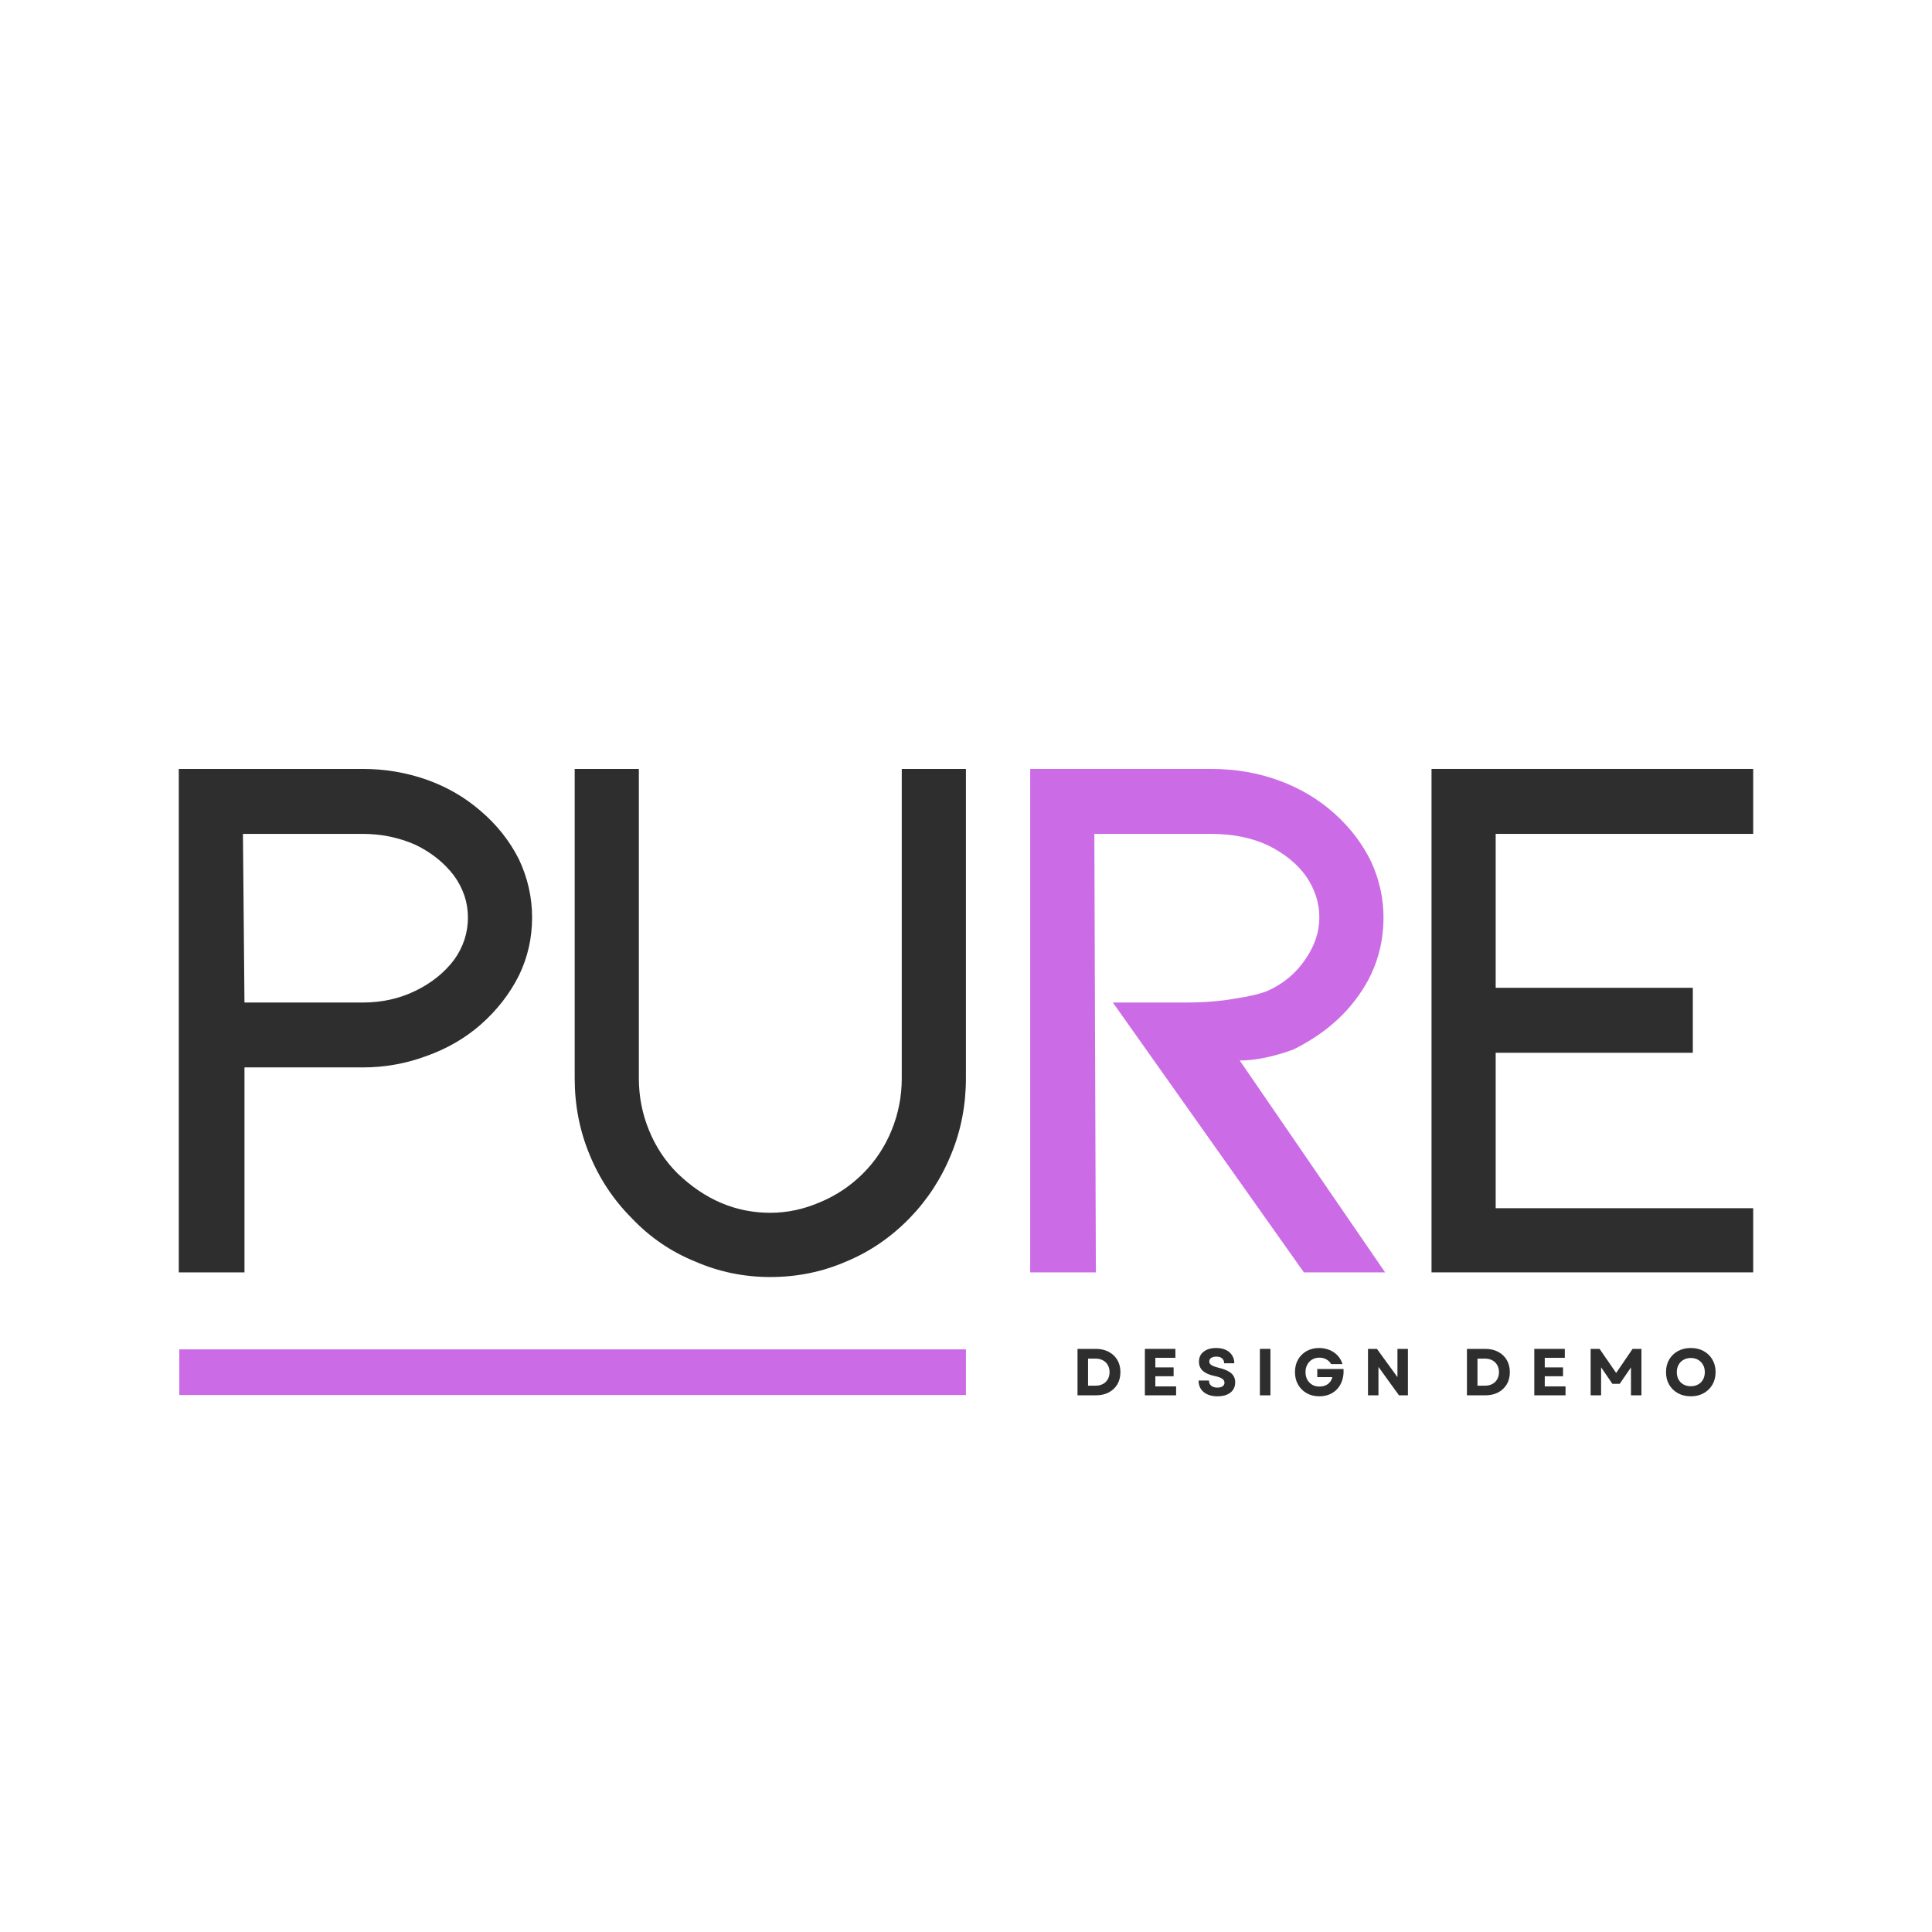
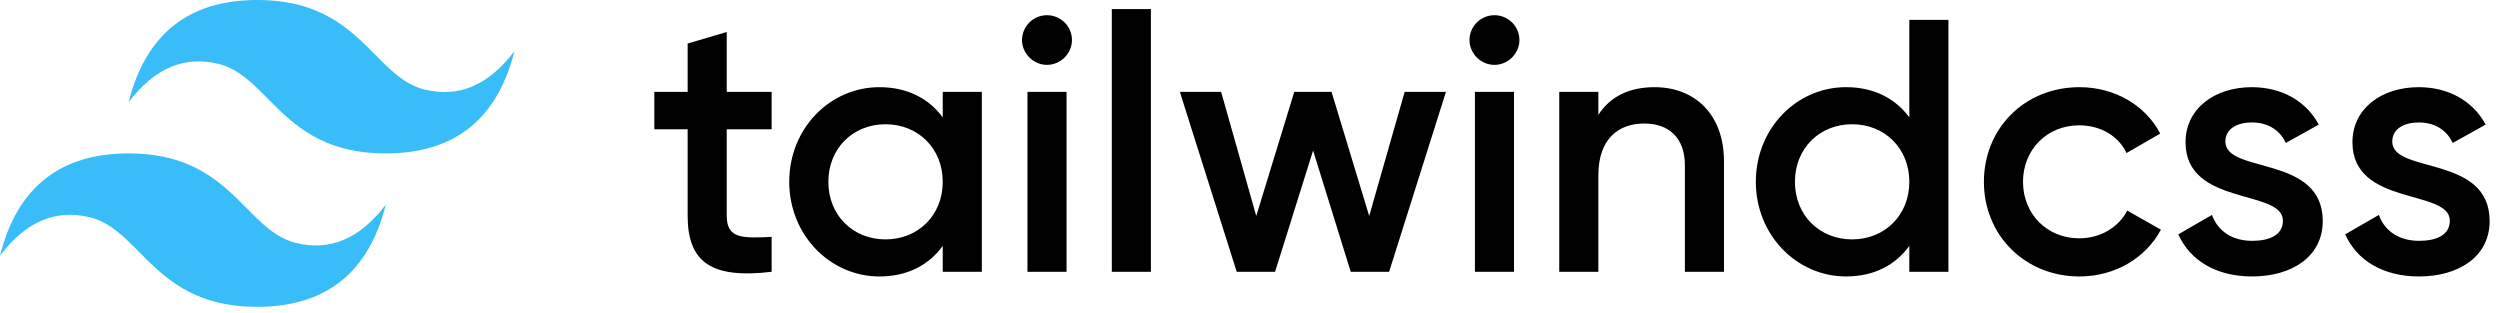
- <svg xmlns="http://www.w3.org/2000/svg" width="500" zoomAndPan="magnify" viewBox="0 0 375 375" height="500" preserveAspectRatio="xMidYMid meet" version="1.0">
-   <defs>
-     <g />
-     <clipPath id="3db083e1ca">
-       <path d="M 34.801 261.914 L 187.5 261.914 L 187.5 270.77 L 34.801 270.77 Z M 34.801 261.914 " clip-rule="nonzero" />
-     </clipPath>
-   </defs>
-   <g fill="#2e2e2e" fill-opacity="1">
-     <g transform="translate(21.9354, 246.9656)">
-       <g>
-         <path d="M 12.766 0 L 12.766 -97.719 L 48.484 -97.719 C 52.785 -97.719 56.938 -97.016 60.938 -95.609 C 64.844 -94.211 68.297 -92.211 71.297 -89.609 C 74.492 -86.898 76.992 -83.75 78.797 -80.156 C 80.492 -76.551 81.344 -72.797 81.344 -68.891 C 81.344 -64.891 80.492 -61.141 78.797 -57.641 C 76.992 -54.035 74.492 -50.832 71.297 -48.031 C 68.297 -45.426 64.844 -43.426 60.938 -42.031 C 56.938 -40.531 52.785 -39.781 48.484 -39.781 L 25.516 -39.781 L 25.516 0 Z M 25.516 -52.375 L 48.484 -52.375 C 52.18 -52.375 55.582 -53.129 58.688 -54.641 C 61.789 -56.141 64.289 -58.141 66.188 -60.641 C 67.988 -63.141 68.891 -65.891 68.891 -68.891 C 68.891 -71.797 67.988 -74.5 66.188 -77 C 64.289 -79.5 61.789 -81.5 58.688 -83 C 55.488 -84.406 52.086 -85.109 48.484 -85.109 L 25.219 -85.109 Z M 25.516 -52.375 " />
-       </g>
-     </g>
-   </g>
-   <g fill="#2e2e2e" fill-opacity="1">
-     <g transform="translate(98.78126, 246.9656)">
-       <g>
-         <path d="M 77.75 -10.5 C 74.145 -6.801 70.039 -4 65.438 -2.094 C 60.832 -0.094 55.93 0.906 50.734 0.906 C 45.629 0.906 40.773 -0.094 36.172 -2.094 C 31.473 -4 27.367 -6.801 23.859 -10.5 C 20.266 -14.102 17.516 -18.258 15.609 -22.969 C 13.711 -27.57 12.766 -32.473 12.766 -37.672 L 12.766 -97.719 L 25.219 -97.719 L 25.219 -37.672 C 25.219 -34.172 25.867 -30.82 27.172 -27.625 C 28.473 -24.414 30.32 -21.613 32.719 -19.219 C 38.02 -14.113 44.023 -11.562 50.734 -11.562 C 54.035 -11.562 57.285 -12.258 60.484 -13.656 C 63.586 -14.957 66.344 -16.812 68.75 -19.219 C 71.145 -21.613 72.992 -24.414 74.297 -27.625 C 75.598 -30.82 76.25 -34.172 76.25 -37.672 L 76.25 -97.719 L 88.703 -97.719 L 88.703 -37.672 C 88.703 -32.473 87.754 -27.57 85.859 -22.969 C 83.953 -18.258 81.25 -14.102 77.75 -10.5 Z M 77.75 -10.5 " />
-       </g>
-     </g>
-   </g>
-   <g fill="#cb6ce6" fill-opacity="1">
-     <g transform="translate(187.1928, 246.9656)">
-       <g>
-         <path d="M 81.656 0 L 65.891 0 L 28.812 -52.375 L 42.922 -52.375 C 46.523 -52.375 49.727 -52.629 52.531 -53.141 C 55.227 -53.535 57.332 -54.035 58.844 -54.641 C 61.938 -56.035 64.383 -58.082 66.188 -60.781 C 67.988 -63.383 68.891 -66.086 68.891 -68.891 C 68.891 -71.691 68.039 -74.344 66.344 -76.844 C 64.645 -79.25 62.191 -81.254 58.984 -82.859 C 55.785 -84.359 52.082 -85.109 47.875 -85.109 L 25.219 -85.109 L 25.516 0 L 12.766 0 L 12.766 -97.719 L 47.875 -97.719 C 52.582 -97.719 56.988 -96.961 61.094 -95.453 C 65.188 -93.953 68.785 -91.801 71.891 -89 C 74.891 -86.301 77.242 -83.203 78.953 -79.703 C 80.547 -76.203 81.344 -72.598 81.344 -68.891 C 81.344 -62.984 79.547 -57.68 75.953 -52.984 C 72.941 -48.984 68.891 -45.734 63.797 -43.234 C 59.891 -41.828 56.438 -41.125 53.438 -41.125 Z M 81.656 0 " />
-       </g>
-     </g>
-   </g>
-   <g fill="#2e2e2e" fill-opacity="1">
-     <g transform="translate(265.0912, 246.9656)">
-       <g>
-         <path d="M 12.766 -97.719 L 75.203 -97.719 L 75.203 -85.109 L 25.219 -85.109 L 25.219 -55.234 L 63.484 -55.234 L 63.484 -42.625 L 25.219 -42.625 L 25.219 -12.453 L 75.203 -12.453 L 75.203 0 L 12.766 0 Z M 12.766 -97.719 " />
-       </g>
-     </g>
-   </g>
-   <g clip-path="url(#3db083e1ca)">
-     <path fill="#cb6ce6" d="M 34.801 261.914 L 187.488 261.914 L 187.488 270.77 L 34.801 270.77 Z M 34.801 261.914 " fill-opacity="1" fill-rule="nonzero" />
-   </g>
-   <g fill="#2e2e2e" fill-opacity="1">
-     <g transform="translate(208.0672, 270.8322)">
-       <g>
-         <path d="M 1.078 0 L 1.078 -9.016 L 4.641 -9.016 C 5.598 -9.016 6.43 -8.82 7.141 -8.438 C 7.859 -8.062 8.414 -7.535 8.812 -6.859 C 9.207 -6.18 9.406 -5.395 9.406 -4.5 C 9.406 -3.602 9.207 -2.816 8.812 -2.141 C 8.414 -1.473 7.859 -0.945 7.141 -0.562 C 6.43 -0.188 5.598 0 4.641 0 Z M 3.125 -1.875 L 4.609 -1.875 C 5.141 -1.875 5.609 -1.984 6.016 -2.203 C 6.422 -2.422 6.734 -2.727 6.953 -3.125 C 7.18 -3.52 7.297 -3.977 7.297 -4.5 C 7.297 -5.031 7.18 -5.488 6.953 -5.875 C 6.734 -6.27 6.414 -6.578 6 -6.797 C 5.594 -7.016 5.117 -7.125 4.578 -7.125 L 3.125 -7.125 Z M 3.125 -1.875 " />
-       </g>
-     </g>
-   </g>
-   <g fill="#2e2e2e" fill-opacity="1">
-     <g transform="translate(221.1416, 270.8322)">
-       <g>
-         <path d="M 1.078 0 L 1.078 -9.016 L 7 -9.016 L 7 -7.281 L 3.109 -7.281 L 3.109 -5.422 L 6.656 -5.422 L 6.656 -3.703 L 3.109 -3.703 L 3.109 -1.734 L 7.141 -1.734 L 7.141 0 Z M 1.078 0 " />
-       </g>
-     </g>
-   </g>
-   <g fill="#2e2e2e" fill-opacity="1">
-     <g transform="translate(232.0776, 270.8322)">
-       <g>
-         <path d="M 4.219 0.188 C 3.469 0.188 2.816 0.062 2.266 -0.188 C 1.723 -0.438 1.301 -0.789 1 -1.25 C 0.707 -1.707 0.562 -2.25 0.562 -2.875 L 2.578 -2.875 C 2.578 -2.445 2.723 -2.109 3.016 -1.859 C 3.316 -1.617 3.711 -1.5 4.203 -1.5 C 4.641 -1.5 4.977 -1.582 5.219 -1.75 C 5.469 -1.926 5.594 -2.16 5.594 -2.453 C 5.594 -2.773 5.441 -3.035 5.141 -3.234 C 4.848 -3.43 4.383 -3.598 3.75 -3.734 C 2.688 -3.953 1.898 -4.289 1.391 -4.75 C 0.891 -5.207 0.641 -5.801 0.641 -6.531 C 0.641 -7.352 0.941 -8 1.547 -8.469 C 2.148 -8.945 2.969 -9.188 4 -9.188 C 4.719 -9.188 5.336 -9.062 5.859 -8.812 C 6.379 -8.57 6.781 -8.227 7.062 -7.781 C 7.352 -7.344 7.5 -6.82 7.5 -6.219 L 5.531 -6.219 C 5.531 -6.625 5.395 -6.941 5.125 -7.172 C 4.863 -7.398 4.5 -7.516 4.031 -7.516 C 3.602 -7.516 3.266 -7.43 3.016 -7.266 C 2.766 -7.098 2.641 -6.863 2.641 -6.562 C 2.641 -6.289 2.773 -6.062 3.047 -5.875 C 3.328 -5.688 3.812 -5.508 4.5 -5.344 C 5.625 -5.07 6.43 -4.711 6.922 -4.266 C 7.422 -3.828 7.672 -3.25 7.672 -2.531 C 7.672 -1.688 7.363 -1.02 6.75 -0.531 C 6.133 -0.051 5.289 0.188 4.219 0.188 Z M 4.219 0.188 " />
-       </g>
-     </g>
-   </g>
-   <g fill="#2e2e2e" fill-opacity="1">
-     <g transform="translate(243.4645, 270.8322)">
-       <g>
-         <path d="M 1.078 0 L 1.078 -9.016 L 3.125 -9.016 L 3.125 0 Z M 1.078 0 " />
-       </g>
-     </g>
-   </g>
-   <g fill="#2e2e2e" fill-opacity="1">
-     <g transform="translate(250.8068, 270.8322)">
-       <g>
-         <path d="M 5.281 0.188 C 4.363 0.188 3.547 -0.008 2.828 -0.406 C 2.117 -0.812 1.562 -1.363 1.156 -2.062 C 0.75 -2.77 0.547 -3.582 0.547 -4.5 C 0.547 -5.426 0.742 -6.238 1.141 -6.938 C 1.547 -7.645 2.102 -8.195 2.812 -8.594 C 3.52 -8.988 4.328 -9.188 5.234 -9.188 C 5.961 -9.188 6.633 -9.055 7.25 -8.797 C 7.875 -8.547 8.398 -8.188 8.828 -7.719 C 9.266 -7.25 9.578 -6.695 9.766 -6.062 L 7.562 -6.062 C 7.344 -6.457 7.031 -6.766 6.625 -6.984 C 6.227 -7.203 5.781 -7.312 5.281 -7.312 C 4.758 -7.312 4.297 -7.191 3.891 -6.953 C 3.484 -6.711 3.164 -6.379 2.938 -5.953 C 2.707 -5.535 2.594 -5.051 2.594 -4.5 C 2.594 -3.957 2.703 -3.477 2.922 -3.062 C 3.148 -2.645 3.469 -2.312 3.875 -2.062 C 4.281 -1.82 4.754 -1.703 5.297 -1.703 C 5.961 -1.703 6.516 -1.867 6.953 -2.203 C 7.391 -2.535 7.672 -2.977 7.797 -3.531 L 4.875 -3.531 L 4.875 -5.109 L 9.969 -5.109 C 10.02 -4.336 9.941 -3.629 9.734 -2.984 C 9.535 -2.336 9.227 -1.773 8.812 -1.297 C 8.395 -0.828 7.891 -0.461 7.297 -0.203 C 6.703 0.055 6.031 0.188 5.281 0.188 Z M 5.281 0.188 " />
-       </g>
-     </g>
-   </g>
-   <g fill="#2e2e2e" fill-opacity="1">
-     <g transform="translate(264.4479, 270.8322)">
-       <g>
-         <path d="M 1.078 0 L 1.078 -9.016 L 2.812 -9.016 L 6.797 -3.531 L 6.797 -9.016 L 8.828 -9.016 L 8.828 0 L 7.094 0 L 3.109 -5.516 L 3.109 0 Z M 1.078 0 " />
-       </g>
-     </g>
-   </g>
-   <g fill="#2e2e2e" fill-opacity="1">
-     <g transform="translate(277.4965, 270.8322)">
-       <g />
-     </g>
-   </g>
-   <g fill="#2e2e2e" fill-opacity="1">
-     <g transform="translate(283.6536, 270.8322)">
-       <g>
-         <path d="M 1.078 0 L 1.078 -9.016 L 4.641 -9.016 C 5.598 -9.016 6.43 -8.82 7.141 -8.438 C 7.859 -8.062 8.414 -7.535 8.812 -6.859 C 9.207 -6.18 9.406 -5.395 9.406 -4.5 C 9.406 -3.602 9.207 -2.816 8.812 -2.141 C 8.414 -1.473 7.859 -0.945 7.141 -0.562 C 6.43 -0.188 5.598 0 4.641 0 Z M 3.125 -1.875 L 4.609 -1.875 C 5.141 -1.875 5.609 -1.984 6.016 -2.203 C 6.422 -2.422 6.734 -2.727 6.953 -3.125 C 7.18 -3.52 7.297 -3.977 7.297 -4.5 C 7.297 -5.031 7.18 -5.488 6.953 -5.875 C 6.734 -6.27 6.414 -6.578 6 -6.797 C 5.594 -7.016 5.117 -7.125 4.578 -7.125 L 3.125 -7.125 Z M 3.125 -1.875 " />
-       </g>
-     </g>
-   </g>
-   <g fill="#2e2e2e" fill-opacity="1">
-     <g transform="translate(296.728, 270.8322)">
-       <g>
-         <path d="M 1.078 0 L 1.078 -9.016 L 7 -9.016 L 7 -7.281 L 3.109 -7.281 L 3.109 -5.422 L 6.656 -5.422 L 6.656 -3.703 L 3.109 -3.703 L 3.109 -1.734 L 7.141 -1.734 L 7.141 0 Z M 1.078 0 " />
-       </g>
-     </g>
-   </g>
-   <g fill="#2e2e2e" fill-opacity="1">
-     <g transform="translate(307.6641, 270.8322)">
-       <g>
-         <path d="M 1.078 0 L 1.078 -9.016 L 2.812 -9.016 L 6.031 -4.344 L 9.219 -9.016 L 10.938 -9.016 L 10.938 0 L 8.906 0 L 8.906 -5.422 L 6.719 -2.234 L 5.297 -2.234 L 3.109 -5.438 L 3.109 0 Z M 1.078 0 " />
-       </g>
-     </g>
-   </g>
-   <g fill="#2e2e2e" fill-opacity="1">
-     <g transform="translate(322.8252, 270.8322)">
-       <g>
-         <path d="M 5.359 0.188 C 4.422 0.188 3.586 -0.008 2.859 -0.406 C 2.141 -0.812 1.57 -1.363 1.156 -2.062 C 0.75 -2.77 0.547 -3.582 0.547 -4.5 C 0.547 -5.426 0.75 -6.238 1.156 -6.938 C 1.57 -7.645 2.141 -8.195 2.859 -8.594 C 3.586 -8.988 4.422 -9.188 5.359 -9.188 C 6.297 -9.188 7.125 -8.988 7.844 -8.594 C 8.57 -8.195 9.141 -7.645 9.547 -6.938 C 9.961 -6.238 10.172 -5.426 10.172 -4.5 C 10.172 -3.582 9.961 -2.77 9.547 -2.062 C 9.141 -1.363 8.57 -0.812 7.844 -0.406 C 7.125 -0.008 6.297 0.188 5.359 0.188 Z M 2.641 -4.5 C 2.641 -3.957 2.754 -3.477 2.984 -3.062 C 3.211 -2.656 3.531 -2.336 3.938 -2.109 C 4.352 -1.879 4.828 -1.766 5.359 -1.766 C 5.898 -1.766 6.375 -1.879 6.781 -2.109 C 7.188 -2.336 7.504 -2.656 7.734 -3.062 C 7.961 -3.477 8.078 -3.957 8.078 -4.5 C 8.078 -5.039 7.961 -5.516 7.734 -5.922 C 7.504 -6.336 7.188 -6.66 6.781 -6.891 C 6.375 -7.129 5.898 -7.25 5.359 -7.25 C 4.828 -7.25 4.352 -7.129 3.938 -6.891 C 3.531 -6.66 3.211 -6.336 2.984 -5.922 C 2.754 -5.516 2.641 -5.039 2.641 -4.5 Z M 2.641 -4.5 " />
-       </g>
-     </g>
-   </g>
+ <svg viewBox="0 0 248 31" class="text-slate-900 dark:text-white w-auto h-5">
+   <path fill-rule="evenodd" clip-rule="evenodd" d="M25.517 0C18.712 0 14.46 3.382 12.758 10.146c2.552-3.382 5.529-4.65 8.931-3.805 1.941.482 3.329 1.882 4.864 3.432 2.502 2.524 5.398 5.445 11.722 5.445 6.804 0 11.057-3.382 12.758-10.145-2.551 3.382-5.528 4.65-8.93 3.804-1.942-.482-3.33-1.882-4.865-3.431C34.736 2.92 31.841 0 25.517 0zM12.758 15.218C5.954 15.218 1.701 18.6 0 25.364c2.552-3.382 5.529-4.65 8.93-3.805 1.942.482 3.33 1.882 4.865 3.432 2.502 2.524 5.397 5.445 11.722 5.445 6.804 0 11.057-3.381 12.758-10.145-2.552 3.382-5.529 4.65-8.931 3.805-1.941-.483-3.329-1.883-4.864-3.432-2.502-2.524-5.398-5.446-11.722-5.446z" fill="#38bdf8" />
+   <path fill-rule="evenodd" clip-rule="evenodd" d="M76.546 12.825h-4.453v8.567c0 2.285 1.508 2.249 4.453 2.106v3.463c-5.962.714-8.332-.928-8.332-5.569v-8.567H64.91V9.112h3.304V4.318l3.879-1.143v5.937h4.453v3.713zM93.52 9.112h3.878v17.849h-3.878v-2.57c-1.365 1.891-3.484 3.034-6.285 3.034-4.884 0-8.942-4.105-8.942-9.389 0-5.318 4.058-9.388 8.942-9.388 2.801 0 4.92 1.142 6.285 2.999V9.112zm-5.674 14.636c3.232 0 5.674-2.392 5.674-5.712s-2.442-5.711-5.674-5.711-5.674 2.392-5.674 5.711c0 3.32 2.442 5.712 5.674 5.712zm16.016-17.313c-1.364 0-2.477-1.142-2.477-2.463a2.475 2.475 0 012.477-2.463 2.475 2.475 0 012.478 2.463c0 1.32-1.113 2.463-2.478 2.463zm-1.939 20.526V9.112h3.879v17.849h-3.879zm8.368 0V.9h3.878v26.06h-3.878zm29.053-17.849h4.094l-5.638 17.849h-3.807l-3.735-12.03-3.771 12.03h-3.806l-5.639-17.849h4.094l3.484 12.315 3.771-12.315h3.699l3.734 12.315 3.52-12.315zm8.906-2.677c-1.365 0-2.478-1.142-2.478-2.463a2.475 2.475 0 012.478-2.463 2.475 2.475 0 012.478 2.463c0 1.32-1.113 2.463-2.478 2.463zm-1.939 20.526V9.112h3.878v17.849h-3.878zm17.812-18.313c4.022 0 6.895 2.713 6.895 7.354V26.96h-3.878V16.394c0-2.713-1.58-4.14-4.022-4.14-2.55 0-4.561 1.499-4.561 5.14v9.567h-3.879V9.112h3.879v2.285c1.185-1.856 3.124-2.749 5.566-2.749zm25.282-6.675h3.879V26.96h-3.879v-2.57c-1.364 1.892-3.483 3.034-6.284 3.034-4.884 0-8.942-4.105-8.942-9.389 0-5.318 4.058-9.388 8.942-9.388 2.801 0 4.92 1.142 6.284 2.999V1.973zm-5.674 21.775c3.232 0 5.674-2.392 5.674-5.712s-2.442-5.711-5.674-5.711-5.674 2.392-5.674 5.711c0 3.32 2.442 5.712 5.674 5.712zm22.553 3.677c-5.423 0-9.481-4.105-9.481-9.389 0-5.318 4.058-9.388 9.481-9.388 3.519 0 6.572 1.82 8.008 4.605l-3.34 1.928c-.79-1.678-2.549-2.749-4.704-2.749-3.16 0-5.566 2.392-5.566 5.604 0 3.213 2.406 5.605 5.566 5.605 2.155 0 3.914-1.107 4.776-2.749l3.34 1.892c-1.508 2.82-4.561 4.64-8.08 4.64zm14.472-13.387c0 3.249 9.661 1.285 9.661 7.89 0 3.57-3.125 5.497-7.003 5.497-3.591 0-6.177-1.607-7.326-4.177l3.34-1.927c.574 1.606 2.011 2.57 3.986 2.57 1.724 0 3.052-.571 3.052-2 0-3.176-9.66-1.391-9.66-7.781 0-3.356 2.909-5.462 6.572-5.462 2.945 0 5.387 1.357 6.644 3.713l-3.268 1.82c-.647-1.392-1.904-2.035-3.376-2.035-1.401 0-2.622.607-2.622 1.892zm16.556 0c0 3.249 9.66 1.285 9.66 7.89 0 3.57-3.124 5.497-7.003 5.497-3.591 0-6.176-1.607-7.326-4.177l3.34-1.927c.575 1.606 2.011 2.57 3.986 2.57 1.724 0 3.053-.571 3.053-2 0-3.176-9.66-1.391-9.66-7.781 0-3.356 2.908-5.462 6.572-5.462 2.944 0 5.386 1.357 6.643 3.713l-3.268 1.82c-.646-1.392-1.903-2.035-3.375-2.035-1.401 0-2.622.607-2.622 1.892z" fill="currentColor" />
</svg>
